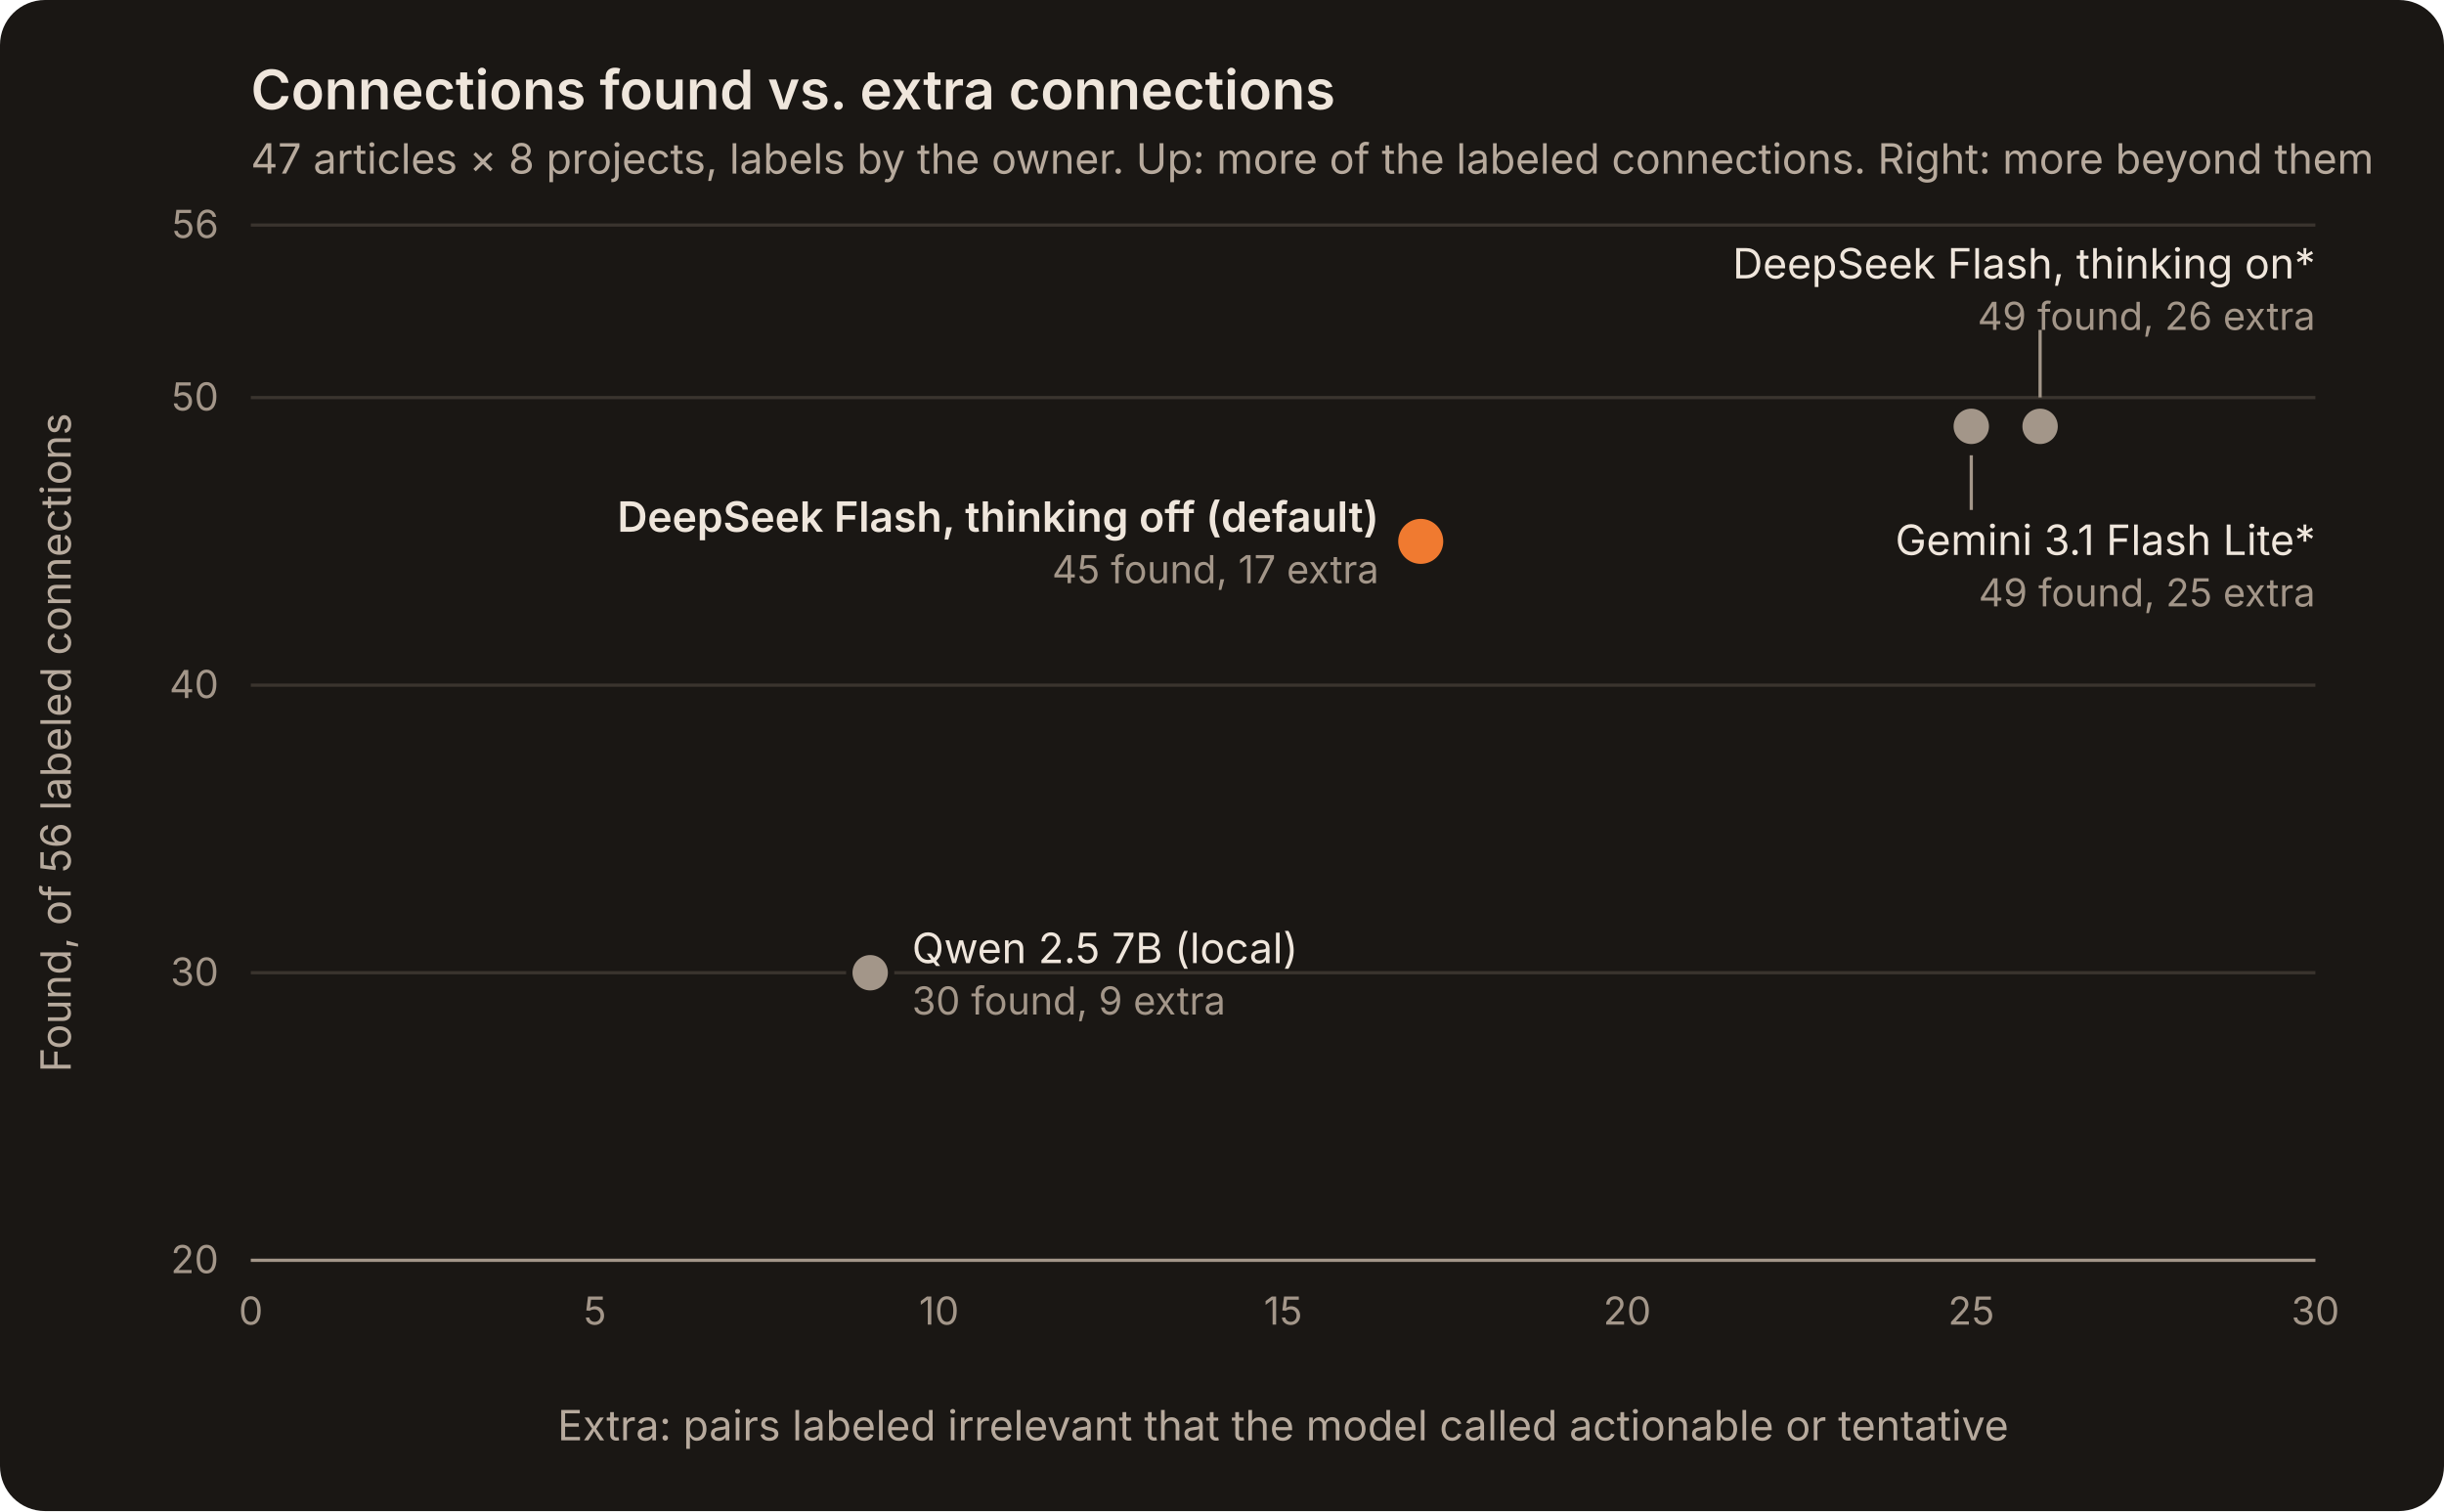
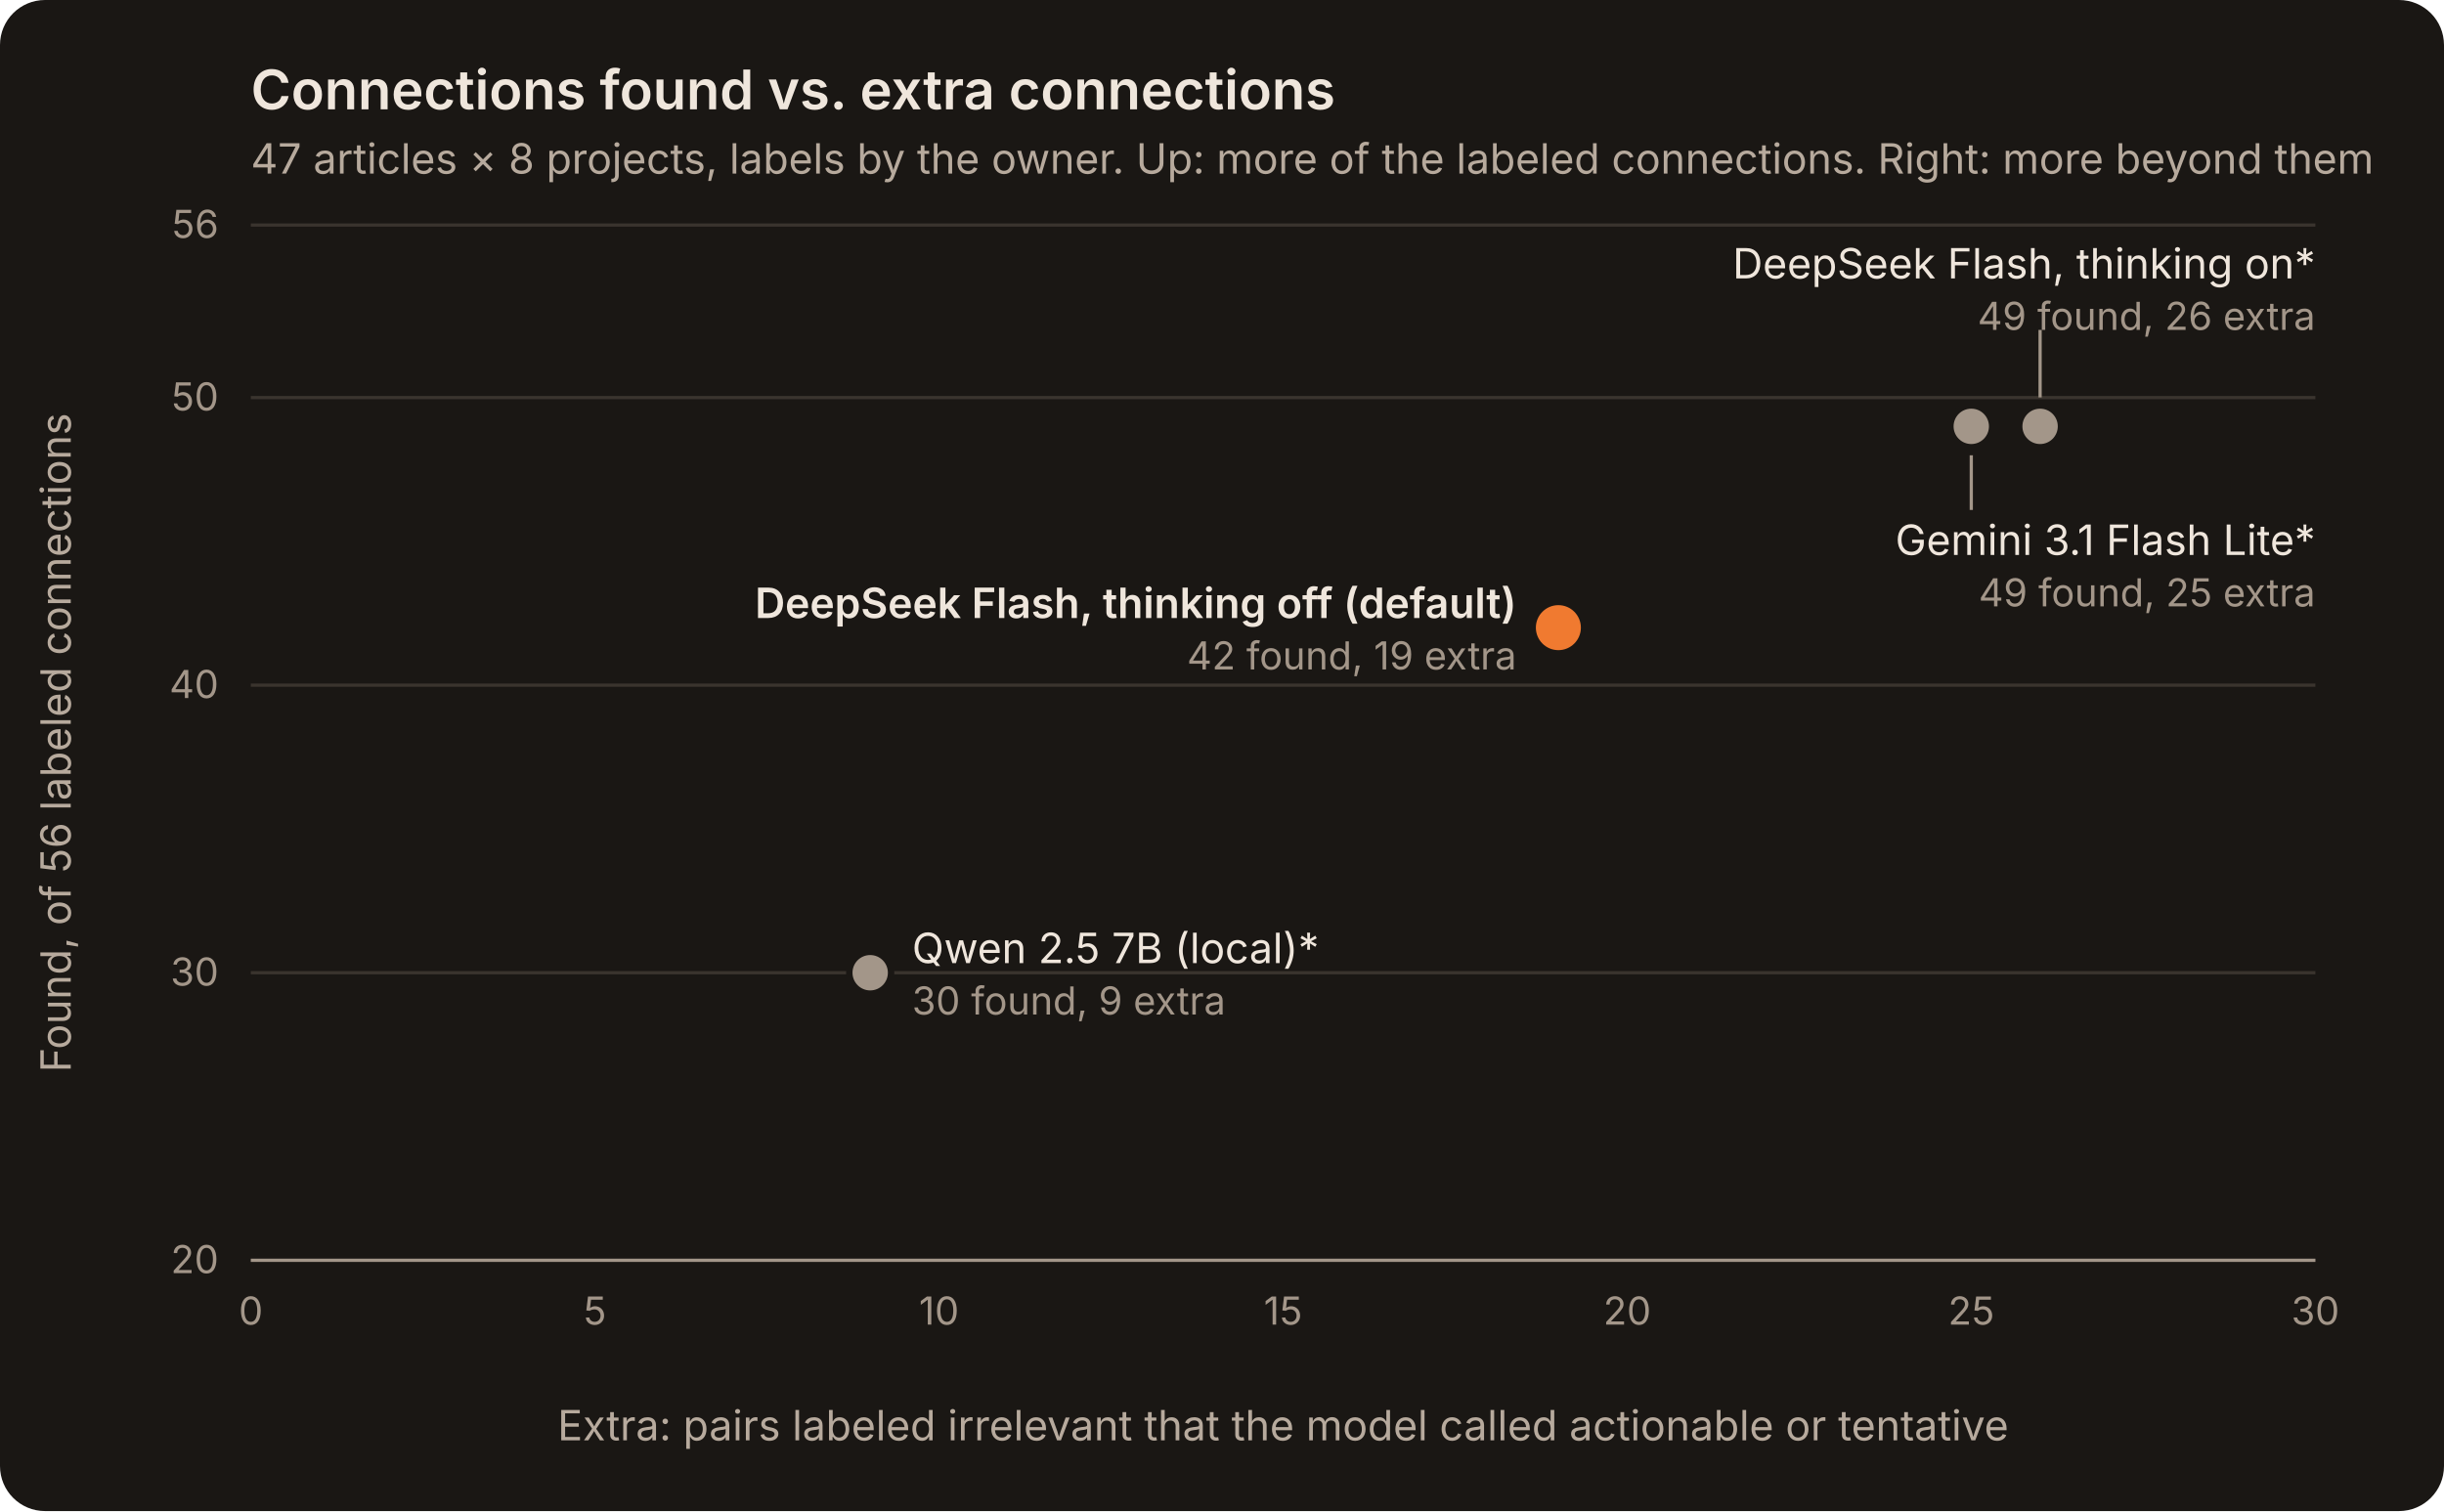
<svg xmlns="http://www.w3.org/2000/svg" width="760" height="470" viewBox="0 0 760 470" role="img" aria-labelledby="t d">
  <rect width="760" height="470" rx="14" fill="#1a1714" />
  <text x="78" y="34" font-family="Hanken Grotesk, system-ui, -apple-system, 'Segoe UI', sans-serif" font-size="17" font-weight="600" fill="#efe6dc">Connections found vs. extra connections</text>
  <text x="78" y="54" font-family="Hanken Grotesk, system-ui, -apple-system, 'Segoe UI', sans-serif" font-size="13" fill="#b7aa9d">47 articles × 8 projects, labels by the owner. Up: more of the labeled connections. Right: more beyond them</text>
  <line x1="78" x2="720" y1="392" y2="392" stroke="#3a342e" stroke-width="1" />
  <text x="68" y="396" text-anchor="end" font-family="Hanken Grotesk, system-ui, -apple-system, 'Segoe UI', sans-serif" font-size="12" fill="#a39689">20</text>
  <line x1="78" x2="720" y1="302.556" y2="302.556" stroke="#3a342e" stroke-width="1" />
  <text x="68" y="306.556" text-anchor="end" font-family="Hanken Grotesk, system-ui, -apple-system, 'Segoe UI', sans-serif" font-size="12" fill="#a39689">30</text>
  <line x1="78" x2="720" y1="213.111" y2="213.111" stroke="#3a342e" stroke-width="1" />
  <text x="68" y="217.111" text-anchor="end" font-family="Hanken Grotesk, system-ui, -apple-system, 'Segoe UI', sans-serif" font-size="12" fill="#a39689">40</text>
  <line x1="78" x2="720" y1="123.667" y2="123.667" stroke="#3a342e" stroke-width="1" />
  <text x="68" y="127.667" text-anchor="end" font-family="Hanken Grotesk, system-ui, -apple-system, 'Segoe UI', sans-serif" font-size="12" fill="#a39689">50</text>
  <line x1="78" x2="720" y1="70" y2="70" stroke="#3a342e" stroke-width="1" />
  <text x="68" y="74" text-anchor="end" font-family="Hanken Grotesk, system-ui, -apple-system, 'Segoe UI', sans-serif" font-size="12" fill="#a39689">56</text>
  <text x="78" y="412" text-anchor="middle" font-family="Hanken Grotesk, system-ui, -apple-system, 'Segoe UI', sans-serif" font-size="12" fill="#a39689">0</text>
  <text x="185" y="412" text-anchor="middle" font-family="Hanken Grotesk, system-ui, -apple-system, 'Segoe UI', sans-serif" font-size="12" fill="#a39689">5</text>
  <text x="292" y="412" text-anchor="middle" font-family="Hanken Grotesk, system-ui, -apple-system, 'Segoe UI', sans-serif" font-size="12" fill="#a39689">10</text>
  <text x="399" y="412" text-anchor="middle" font-family="Hanken Grotesk, system-ui, -apple-system, 'Segoe UI', sans-serif" font-size="12" fill="#a39689">15</text>
  <text x="506" y="412" text-anchor="middle" font-family="Hanken Grotesk, system-ui, -apple-system, 'Segoe UI', sans-serif" font-size="12" fill="#a39689">20</text>
  <text x="613" y="412" text-anchor="middle" font-family="Hanken Grotesk, system-ui, -apple-system, 'Segoe UI', sans-serif" font-size="12" fill="#a39689">25</text>
  <text x="720" y="412" text-anchor="middle" font-family="Hanken Grotesk, system-ui, -apple-system, 'Segoe UI', sans-serif" font-size="12" fill="#a39689">30</text>
  <line x1="78" x2="720" y1="392" y2="392" stroke="#a39689" stroke-width="1" />
  <text x="399" y="448" text-anchor="middle" font-family="Hanken Grotesk, system-ui, -apple-system, 'Segoe UI', sans-serif" font-size="13" fill="#b7aa9d">Extra: pairs labeled irrelevant that the model called actionable or tentative</text>
  <text transform="translate(22 231) rotate(-90)" text-anchor="middle" font-family="Hanken Grotesk, system-ui, -apple-system, 'Segoe UI', sans-serif" font-size="13" fill="#b7aa9d">Found, of 56 labeled connections</text>
-   <circle cx="441.8" cy="168.389" r="8" fill="#f07a30" stroke="#1a1714" stroke-width="2" />
-   <text x="428.8" y="165.389" text-anchor="end" font-family="Hanken Grotesk, system-ui, -apple-system, 'Segoe UI', sans-serif" font-size="13" font-weight="600" fill="#efe6dc">DeepSeek Flash, thinking off (default)</text>
-   <text x="428.8" y="181.389" text-anchor="end" font-family="Hanken Grotesk, system-ui, -apple-system, 'Segoe UI', sans-serif" font-size="12" fill="#a39689">45 found, 17 extra</text>
+   <circle cx="484.6" cy="195.222" r="8" fill="#f07a30" stroke="#1a1714" stroke-width="2" />
+   <text x="471.6" y="192.222" text-anchor="end" font-family="Hanken Grotesk, system-ui, -apple-system, 'Segoe UI', sans-serif" font-size="13" font-weight="600" fill="#efe6dc">DeepSeek Flash, thinking off (default)</text>
+   <text x="471.6" y="208.222" text-anchor="end" font-family="Hanken Grotesk, system-ui, -apple-system, 'Segoe UI', sans-serif" font-size="12" fill="#a39689">42 found, 19 extra</text>
  <path d="M634.4 123.611V102.611" stroke="#a39689" stroke-width="1" />
  <circle cx="634.4" cy="132.611" r="6.5" fill="#a39689" stroke="#1a1714" stroke-width="2" />
  <text x="720" y="86.611" text-anchor="end" font-family="Hanken Grotesk, system-ui, -apple-system, 'Segoe UI', sans-serif" font-size="13" font-weight="400" fill="#efe6dc">DeepSeek Flash, thinking on*</text>
  <text x="720" y="102.611" text-anchor="end" font-family="Hanken Grotesk, system-ui, -apple-system, 'Segoe UI', sans-serif" font-size="12" fill="#a39689">49 found, 26 extra</text>
  <path d="M613 141.611V158.611" stroke="#a39689" stroke-width="1" />
  <circle cx="613" cy="132.611" r="6.5" fill="#a39689" stroke="#1a1714" stroke-width="2" />
  <text x="720" y="172.611" text-anchor="end" font-family="Hanken Grotesk, system-ui, -apple-system, 'Segoe UI', sans-serif" font-size="13" font-weight="400" fill="#efe6dc">Gemini 3.1 Flash Lite*</text>
  <text x="720" y="188.611" text-anchor="end" font-family="Hanken Grotesk, system-ui, -apple-system, 'Segoe UI', sans-serif" font-size="12" fill="#a39689">49 found, 25 extra</text>
  <circle cx="270.6" cy="302.556" r="6.5" fill="#a39689" stroke="#1a1714" stroke-width="2" />
-   <text x="283.6" y="299.556" text-anchor="start" font-family="Hanken Grotesk, system-ui, -apple-system, 'Segoe UI', sans-serif" font-size="13" font-weight="400" fill="#efe6dc">Qwen 2.5 7B (local)</text>
+   <text x="283.6" y="299.556" text-anchor="start" font-family="Hanken Grotesk, system-ui, -apple-system, 'Segoe UI', sans-serif" font-size="13" font-weight="400" fill="#efe6dc">Qwen 2.5 7B (local)*</text>
  <text x="283.6" y="315.556" text-anchor="start" font-family="Hanken Grotesk, system-ui, -apple-system, 'Segoe UI', sans-serif" font-size="12" fill="#a39689">30 found, 9 extra</text>
</svg>
